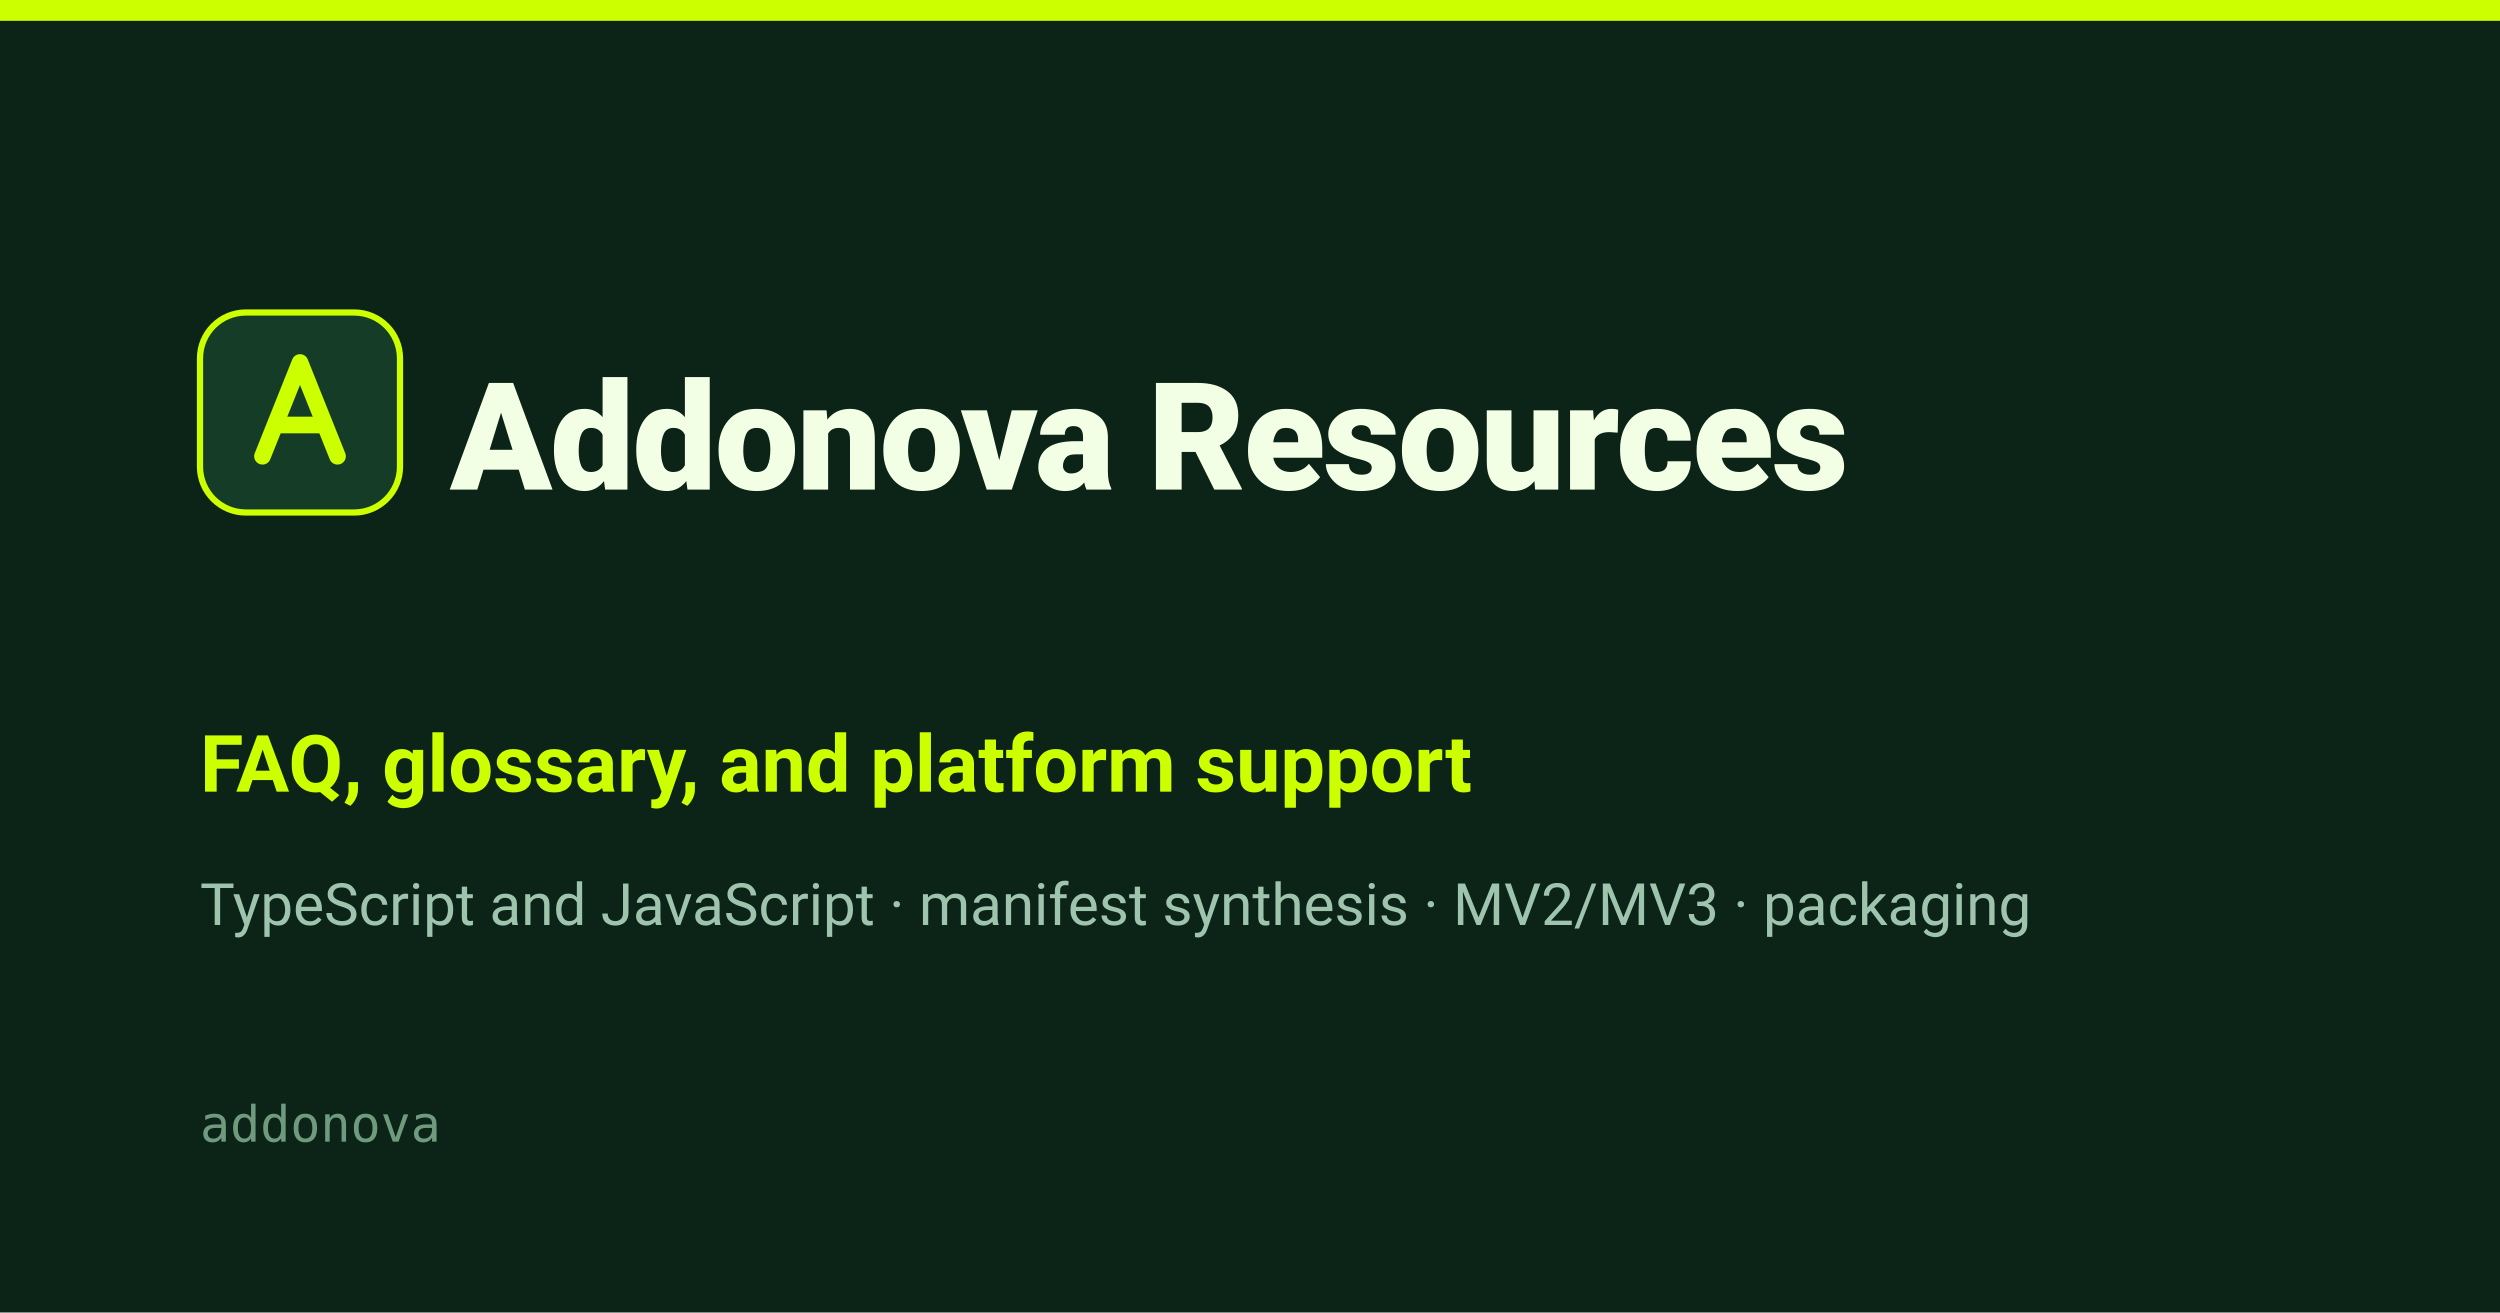
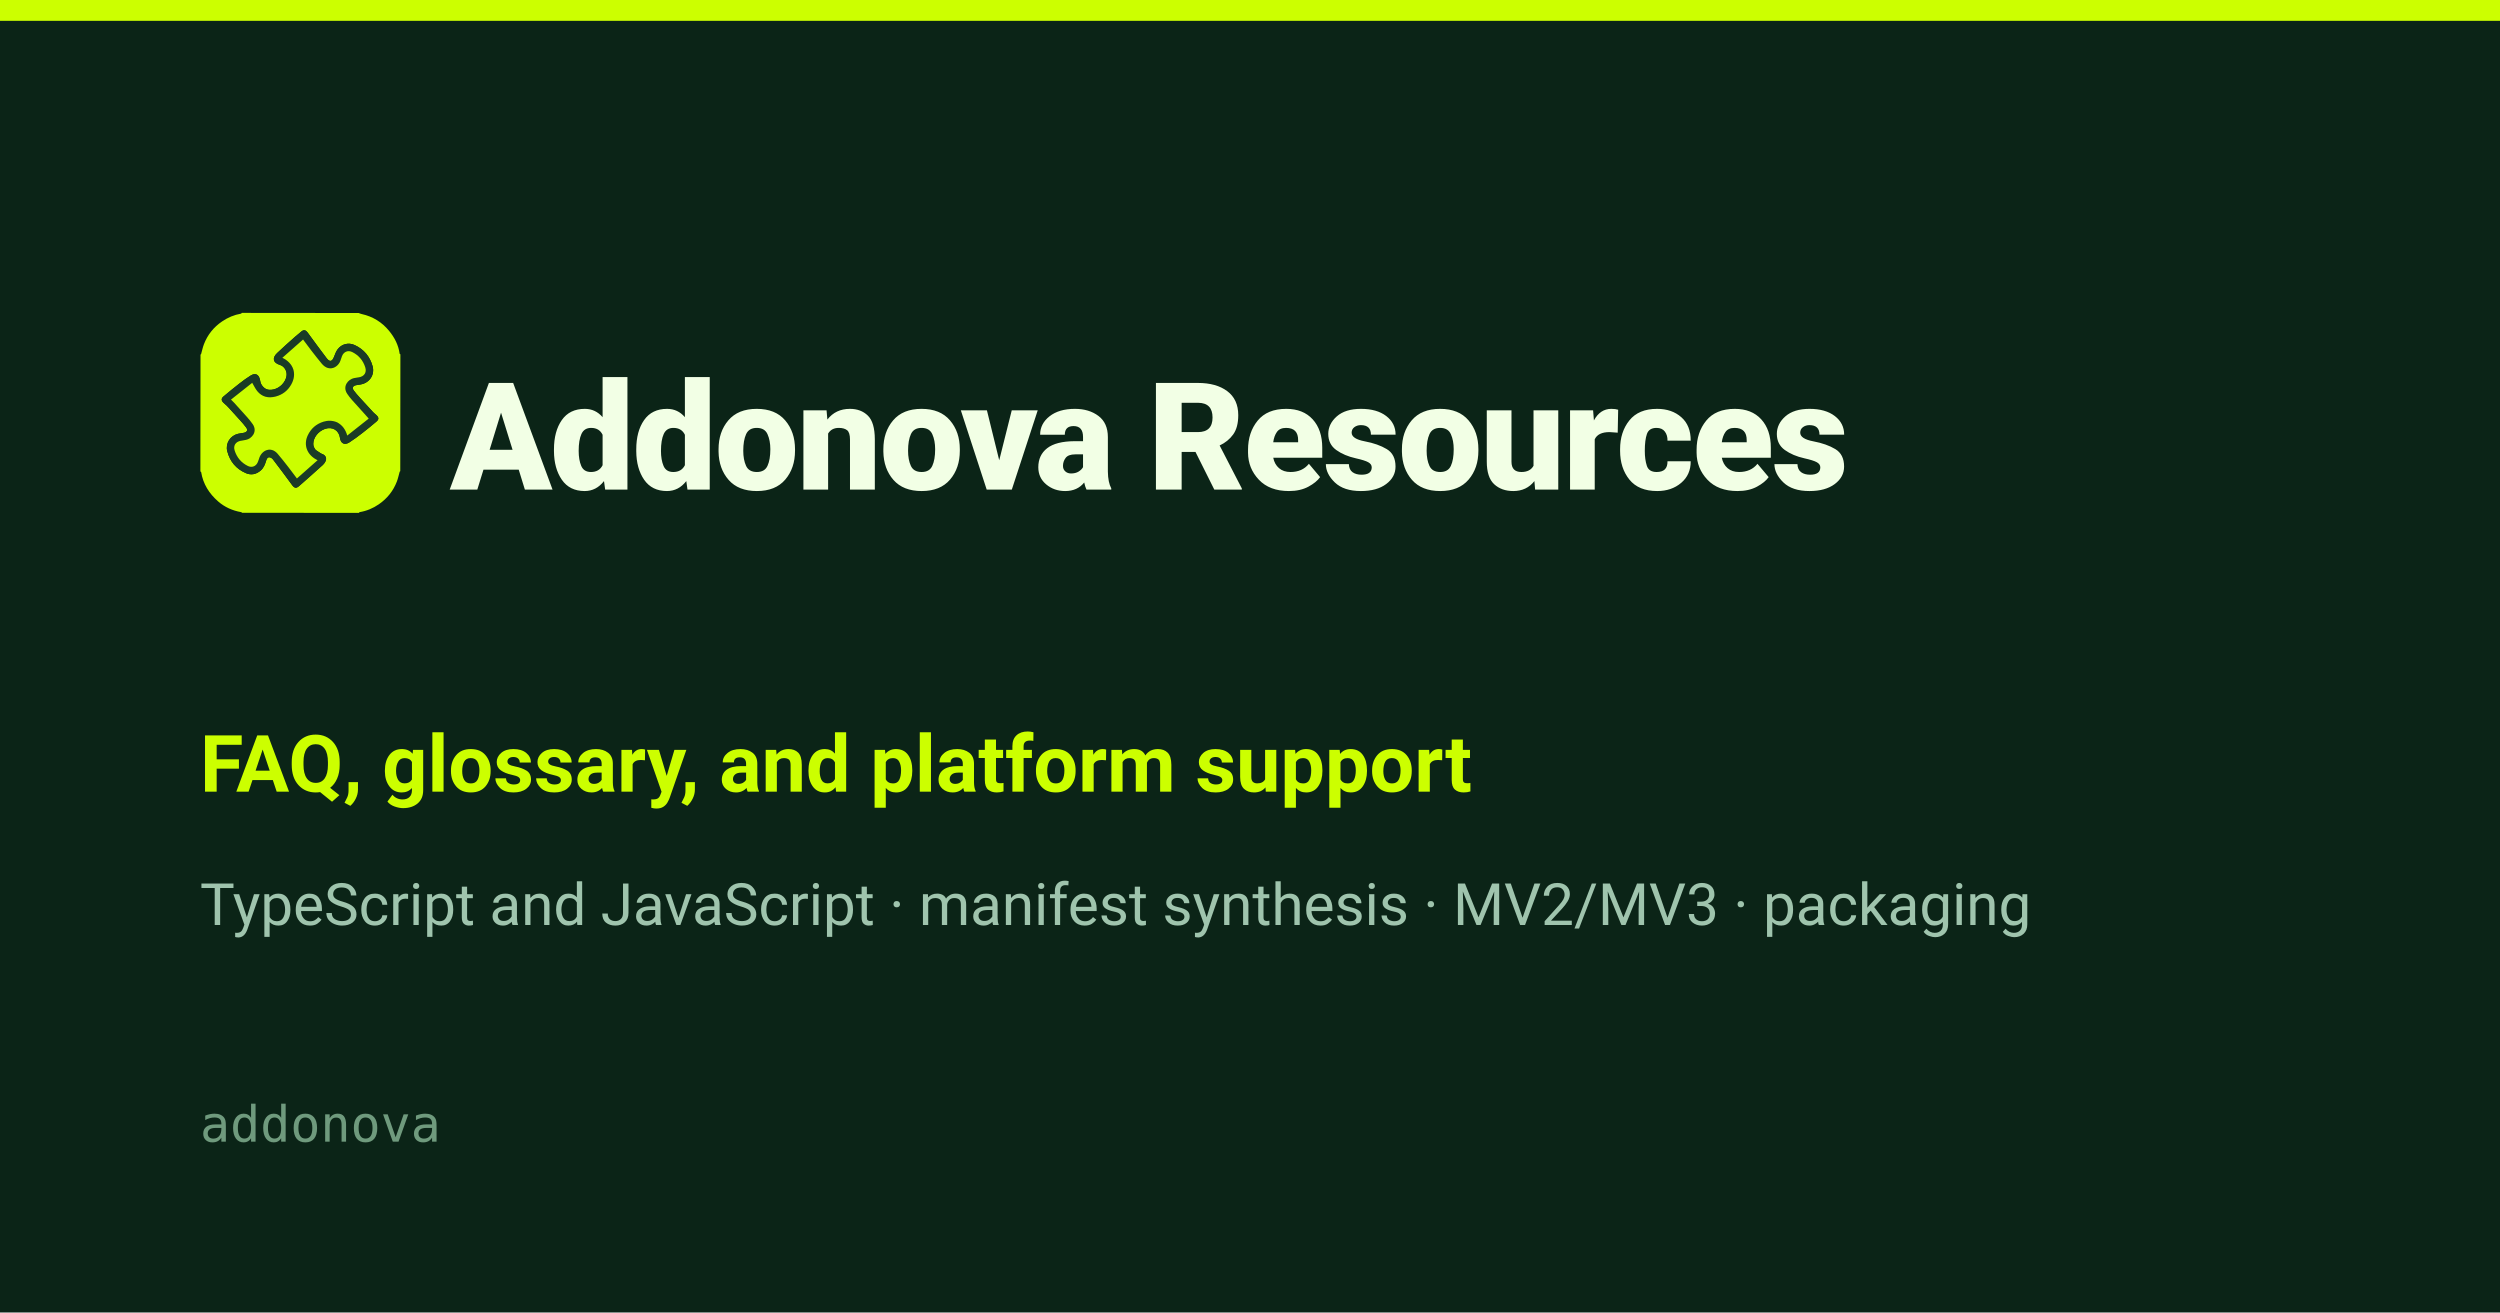
<svg xmlns="http://www.w3.org/2000/svg" viewBox="0 0 1200 630" width="1200" height="630" role="img" aria-label="Addonova — next-generation browser extension framework">
  <rect width="1200" height="630" fill="#0b2417" />
  <rect x="0" y="0" width="1200" height="10" fill="#ccff00" />
-   <g transform="translate(96 150)">
-     <rect width="96" height="96" rx="22" fill="#153c26" stroke="#ccff00" stroke-width="3" />
-     <path d="M30 69 48 24l18 45" fill="none" stroke="#ccff00" stroke-width="8" stroke-linecap="round" stroke-linejoin="round" />
-     <path d="M38.5 54h19" fill="none" stroke="#ccff00" stroke-width="8" stroke-linecap="round" />
+   <g transform="translate(96 150) scale(0.1875)">
+     <path fill="#CCFF00" opacity="1" stroke="none" d=" M513,107   C513,206.688 513,306.375 512.68,406.192   C511.932,406.815 511.275,407.243 511.111,407.813   C508.717,416.162 507.026,424.775 503.925,432.847   C494.66,456.968 479.032,476.346 457.798,490.976   C442.858,501.27 426.383,508.191 408.343,511.1   C407.807,511.186 407.444,512.343 407,513   C307.312,513 207.625,513 107.815,512.69   C106.875,511.923 106.104,511.199 105.233,511.048   C83.212,507.224 63.273,498.309 46.554,483.754   C23.602,463.771 7.845,439.079 2.899,408.38   C2.811,407.832 1.657,407.456 1,407   C1,307.312 1,207.625 1.323,107.808   C2.071,107.184 2.725,106.754 2.889,106.183   C5.282,97.852 6.974,89.259 10.07,81.203   C19.4,56.93 35.064,37.452 56.585,22.838   C71.34,12.819 87.45,5.933 105.13,2.923   C105.842,2.802 106.381,1.664 107,1   C206.688,1 306.375,1 406.193,1.314   C408.892,2.419 411.42,3.394 414.036,3.971   C442.318,10.218 465.862,24.777 484.004,46.906   C497.913,63.871 508.112,83.256 511.104,105.624   C511.175,106.158 512.343,106.545 513,107  M296.359,352.073   C292.629,347.448 289.957,342.534 290.015,336.248   C290.164,320.14 302.541,304.231 319.688,298.101   C338.853,291.248 355.785,301.763 358.316,320.975   C360.236,335.553 370.19,340.358 382.597,332.389   C394.17,324.955 405.19,316.608 416.086,308.187   C428.182,298.84 440.013,289.134 451.663,279.236   C458.314,273.585 458.098,268.937 451.813,262.984   C449.036,260.354 445.932,258.043 443.337,255.252   C431.674,242.703 420.072,230.095 408.591,217.379   C403.364,211.589 398.075,205.783 393.531,199.469   C388.88,193.007 391.431,187.688 399.291,186.162   C403.372,185.369 407.518,184.917 411.608,184.166   C434.119,180.028 447.932,159.461 441.849,137.473   C434.974,112.628 419.514,94.239 396.012,83.366   C380.25,76.074 362.525,80.474 352.222,94.368   C347.979,100.09 345.528,107.256 342.852,114   C338.119,125.929 331.975,127.257 324.162,116.956   C307.608,95.13 291.409,73.032 275.23,50.923   C270.91,45.02 265.722,43.707 259.989,48.22   C254.378,52.636 248.885,57.222 243.565,61.984   C228.072,75.852 212.381,89.52 197.36,103.885   C183.543,117.099 187.483,129.079 204.4,134.129   C216.383,137.706 223.531,150.719 221.407,162.848   C218.585,178.966 204.6,193.339 188.197,196.981   C174.203,200.088 164.376,196.279 157.21,184.196   C155.171,180.759 154.368,176.46 153.562,172.443   C150.746,158.411 141.763,153.884 129.604,161.447   C119.618,167.657 110.09,174.682 100.799,181.912   C87.032,192.627 73.518,203.68 60.173,214.916   C53.931,220.171 54.173,225.336 60.088,231.018   C63.808,234.59 67.92,237.78 71.422,241.547   C81.84,252.754 92.115,264.096 102.301,275.516   C107.827,281.71 113.418,287.904 118.317,294.584   C122.982,300.945 120.406,306.359 112.587,307.873   C107.526,308.854 102.366,309.369 97.351,310.528   C77.582,315.098 64.726,334.936 69.652,354.652   C76.306,381.283 92.54,400.595 117.792,411.376   C131.27,417.131 144.23,414.162 155.404,404.483   C163.04,397.869 166.456,388.9 169.263,379.567   C170.543,375.311 172.55,370.515 177.375,370.623   C180.577,370.694 184.641,373.344 186.719,376.063   C203.259,397.699 219.563,419.521 235.611,441.525   C241.397,449.459 246.036,450.986 253.574,444.431   C274.148,426.54 294.415,408.296 314.676,390.05   C317.091,387.875 319.028,384.996 320.639,382.135   C325.007,374.375 322.647,367.027 314.699,362.931   C313.084,362.099 311.203,361.748 309.661,360.817   C305.314,358.194 301.079,355.384 296.359,352.073  z" />
+     <path fill="#1A3B26" opacity="1" stroke="none" d=" M296.579,352.36   C301.079,355.384 305.314,358.194 309.661,360.817   C311.203,361.748 313.084,362.099 314.699,362.931   C322.647,367.027 325.007,374.375 320.639,382.135   C319.028,384.996 317.091,387.875 314.676,390.05   C294.415,408.296 274.148,426.54 253.574,444.431   C246.036,450.986 241.397,449.459 235.611,441.525   C219.563,419.521 203.259,397.699 186.719,376.063   C184.641,373.344 180.577,370.694 177.375,370.623   C172.55,370.515 170.543,375.311 169.263,379.567   C166.456,388.9 163.04,397.869 155.404,404.483   C144.23,414.162 131.27,417.131 117.792,411.376   C92.54,400.595 76.306,381.283 69.652,354.652   C64.726,334.936 77.582,315.098 97.351,310.528   C102.366,309.369 107.526,308.854 112.587,307.873   C120.406,306.359 122.982,300.945 118.317,294.584   C113.418,287.904 107.827,281.71 102.301,275.516   C92.115,264.096 81.84,252.754 71.422,241.547   C67.92,237.78 63.808,234.59 60.088,231.018   C54.173,225.336 53.931,220.171 60.173,214.916   C73.518,203.68 87.032,192.627 100.799,181.912   C110.09,174.682 119.618,167.657 129.604,161.447   C141.763,153.884 150.746,158.411 153.562,172.443   C154.368,176.46 155.171,180.759 157.21,184.196   C164.376,196.279 174.203,200.088 188.197,196.981   C204.6,193.339 218.585,178.966 221.407,162.848   C223.531,150.719 216.383,137.706 204.4,134.129   C187.483,129.079 183.543,117.099 197.36,103.885   C212.381,89.52 228.072,75.852 243.565,61.984   C248.885,57.222 254.378,52.636 259.989,48.22   C265.722,43.707 270.91,45.02 275.23,50.923   C291.409,73.032 307.608,95.13 324.162,116.956   C331.975,127.257 338.119,125.929 342.852,114   C345.528,107.256 347.979,100.09 352.222,94.368   C362.525,80.474 380.25,76.074 396.012,83.366   C419.514,94.239 434.974,112.628 441.849,137.473   C447.932,159.461 434.119,180.028 411.608,184.166   C407.518,184.917 403.372,185.369 399.291,186.162   C391.431,187.688 388.88,193.007 393.531,199.469   C398.075,205.783 403.364,211.589 408.591,217.379   C420.072,230.095 431.674,242.703 443.337,255.252   C445.932,258.043 449.036,260.354 451.813,262.984   C458.098,268.937 458.314,273.585 451.663,279.236   C440.013,289.134 428.182,298.84 416.086,308.187   C405.19,316.608 394.17,324.955 382.597,332.389   C370.19,340.358 360.236,335.553 358.316,320.975   C355.785,301.763 338.853,291.248 319.688,298.101   C302.541,304.231 290.164,320.14 290.015,336.248   C289.957,342.534 292.629,347.448 296.579,352.36  M351.137,281.248   C364.511,288.309 372.537,299.594 376.927,315.1   C395.826,300.172 414.14,285.706 431.965,271.627   C429.248,268.542 426.983,265.921 424.665,263.348   C412.643,250.002 400.514,236.752 388.627,223.286   C384.355,218.446 380.303,213.332 376.761,207.941   C364.267,188.925 379.107,171.149 394.357,167.948   C398.583,167.061 402.886,166.544 407.153,165.855   C420.375,163.718 427.201,153.566 423.241,140.753   C417.73,122.923 406.452,109.523 389.719,101.186   C378.755,95.724 367.673,100.521 363.361,111.961   C362.016,115.532 360.829,119.165 359.622,122.786   C353.823,140.186 330.566,153.679 311.613,130.822   C302.492,119.823 293.693,108.551 284.938,97.257   C277.861,88.129 271.067,78.782 263.811,69.082   C246.185,84.658 228.695,100.114 210.787,115.939   C239.745,129.811 248.597,157.422 233.583,184.218   C224.704,200.065 211.249,210.442 193.748,215.044   C175.385,219.874 158.86,216.388 146.5,201.149   C141.532,195.024 138.21,187.564 133.683,179.943   C116.001,193.927 97.704,208.397 79.21,223.024   C82.294,226.043 84.903,228.36 87.239,230.926   C97.989,242.731 108.778,254.504 119.316,266.498   C124.894,272.847 130.538,279.258 135.193,286.277   C147.779,305.255 132.504,323.106 117.385,326.113   C112.656,327.054 107.836,327.56 103.135,328.613   C90.94,331.345 84.829,341.065 88.541,352.983   C94.188,371.112 105.58,384.763 122.784,393.093   C132.614,397.852 142.905,394.025 147.518,384.163   C149.338,380.274 150.53,376.086 151.931,372.008   C158.581,352.661 181.599,341.984 198.581,361.587   C208.147,372.629 217.09,384.221 226.096,395.736   C233.507,405.212 240.596,414.939 248.107,424.926   C265.708,409.384 283.199,393.939 301.12,378.114   C274.169,365.437 264.229,339.415 275.832,314.683   C284.039,297.188 297.378,285.479 315.793,279.66   C327.456,275.975 339.046,276.278 351.137,281.248  z" />
+     <path fill="#CBFE00" opacity="1" stroke="none" d=" M350.787,281.094   C339.046,276.278 327.456,275.975 315.793,279.66   C297.378,285.479 284.039,297.188 275.832,314.683   C264.229,339.415 274.169,365.437 301.12,378.114   C283.199,393.939 265.708,409.384 248.107,424.926   C240.596,414.939 233.507,405.212 226.096,395.736   C217.09,384.221 208.147,372.629 198.581,361.587   C181.599,341.984 158.581,352.661 151.931,372.008   C150.53,376.086 149.338,380.274 147.518,384.163   C142.905,394.025 132.614,397.852 122.784,393.093   C105.58,384.763 94.188,371.112 88.541,352.983   C84.829,341.065 90.94,331.345 103.135,328.613   C107.836,327.56 112.656,327.054 117.385,326.113   C132.504,323.106 147.779,305.255 135.193,286.277   C130.538,279.258 124.894,272.847 119.316,266.498   C108.778,254.504 97.989,242.731 87.239,230.926   C84.903,228.36 82.294,226.043 79.21,223.024   C97.704,208.397 116.001,193.927 133.683,179.943   C138.21,187.564 141.532,195.024 146.5,201.149   C158.86,216.388 175.385,219.874 193.748,215.044   C211.249,210.442 224.704,200.065 233.583,184.218   C248.597,157.422 239.745,129.811 210.787,115.939   C228.695,100.114 246.185,84.658 263.811,69.082   C271.067,78.782 277.861,88.129 284.938,97.257   C293.693,108.551 302.492,119.823 311.613,130.822   C330.566,153.679 353.823,140.186 359.622,122.786   C360.829,119.165 362.016,115.532 363.361,111.961   C367.673,100.521 378.755,95.724 389.719,101.186   C406.452,109.523 417.73,122.923 423.241,140.753   C427.201,153.566 420.375,163.718 407.153,165.855   C402.886,166.544 398.583,167.061 394.357,167.948   C379.107,171.149 364.267,188.925 376.761,207.941   C380.303,213.332 384.355,218.446 388.627,223.286   C400.514,236.752 412.643,250.002 424.665,263.348   C426.983,265.921 429.248,268.542 431.965,271.627   C414.14,285.706 395.826,300.172 376.927,315.1   C372.537,299.594 364.511,288.309 350.787,281.094  z" />
  </g>
  <text x="216" y="235" fill="#f2ffe5" font-family="ui-sans-serif, system-ui, 'Segoe UI', Roboto, Helvetica, Arial, sans-serif" font-size="72" font-weight="800" letter-spacing="-1">Addonova Resources</text>
  <text x="96" y="380" fill="#ccff00" font-family="ui-sans-serif, system-ui, 'Segoe UI', Roboto, Helvetica, Arial, sans-serif" font-size="38" font-weight="700">FAQ, glossary, and platform support</text>
  <text x="96" y="444" fill="#9fc4ad" font-family="ui-sans-serif, system-ui, 'Segoe UI', Roboto, Helvetica, Arial, sans-serif" font-size="28">TypeScript and JavaScript · manifest synthesis · MV2/MV3 · packaging</text>
  <text x="96" y="548" fill="#6f9a7d" font-family="ui-monospace, SFMono-Regular, Menlo, Consolas, monospace" font-size="24">addonova</text>
</svg>
